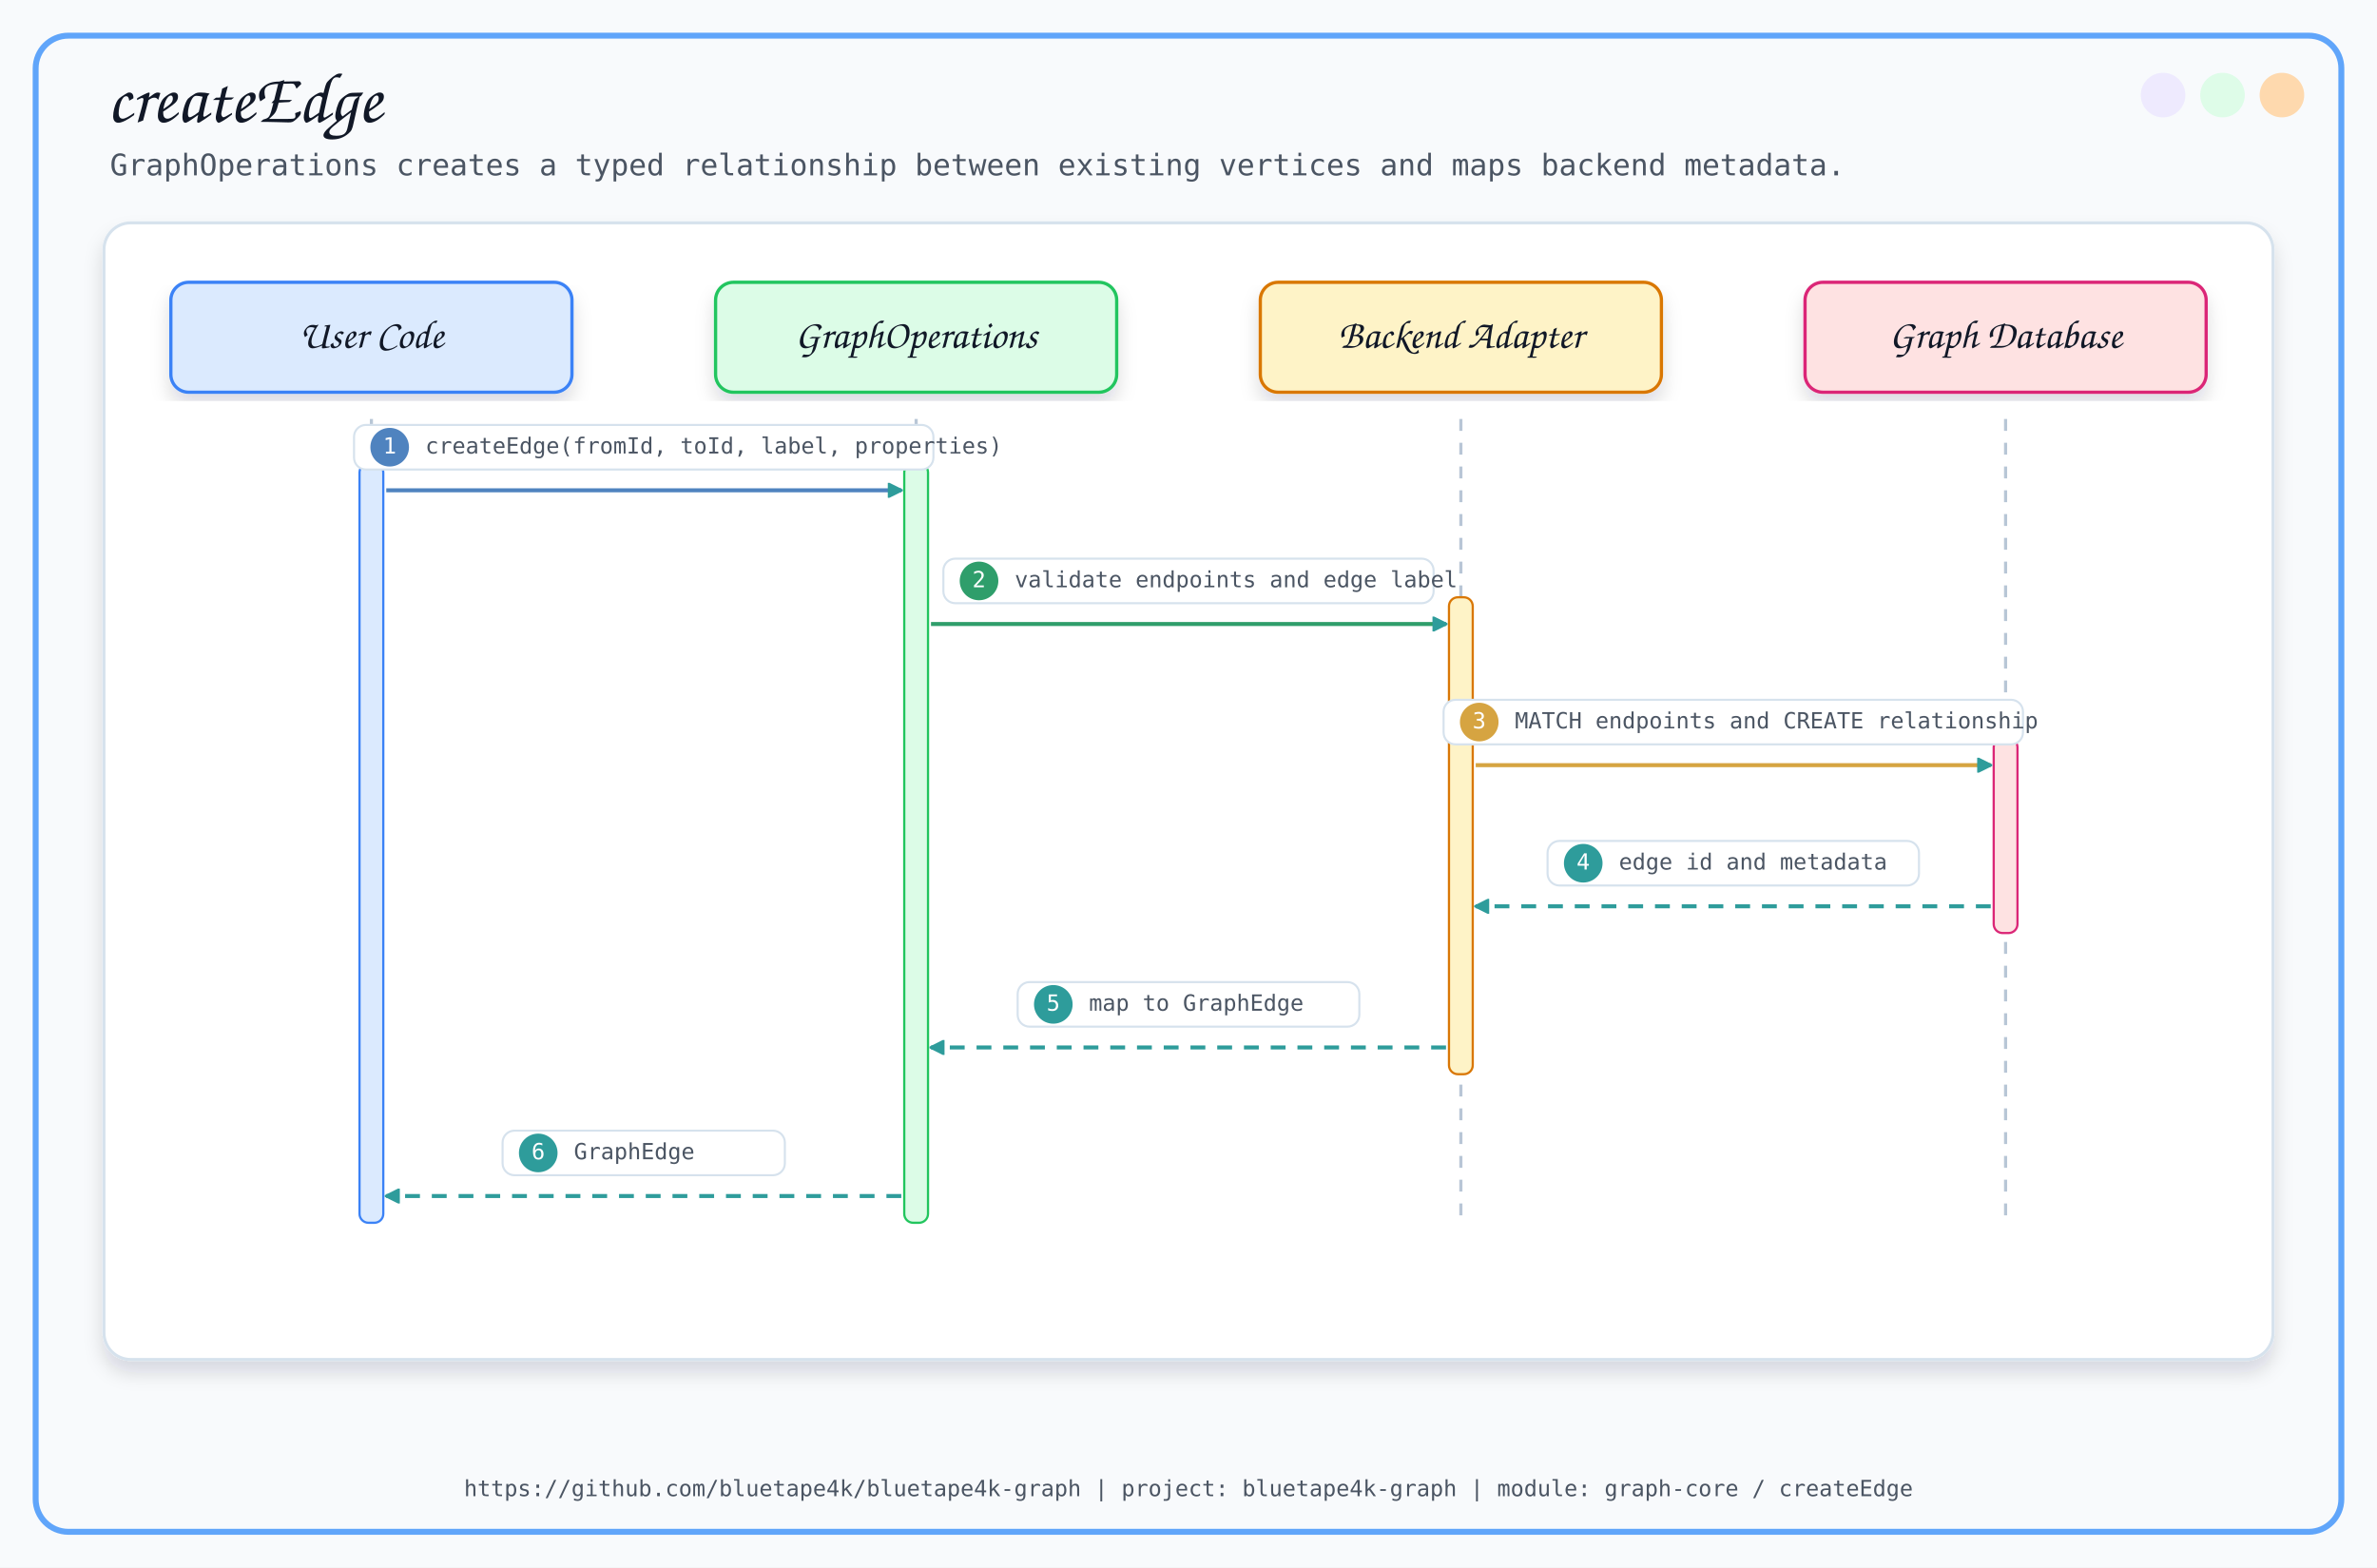
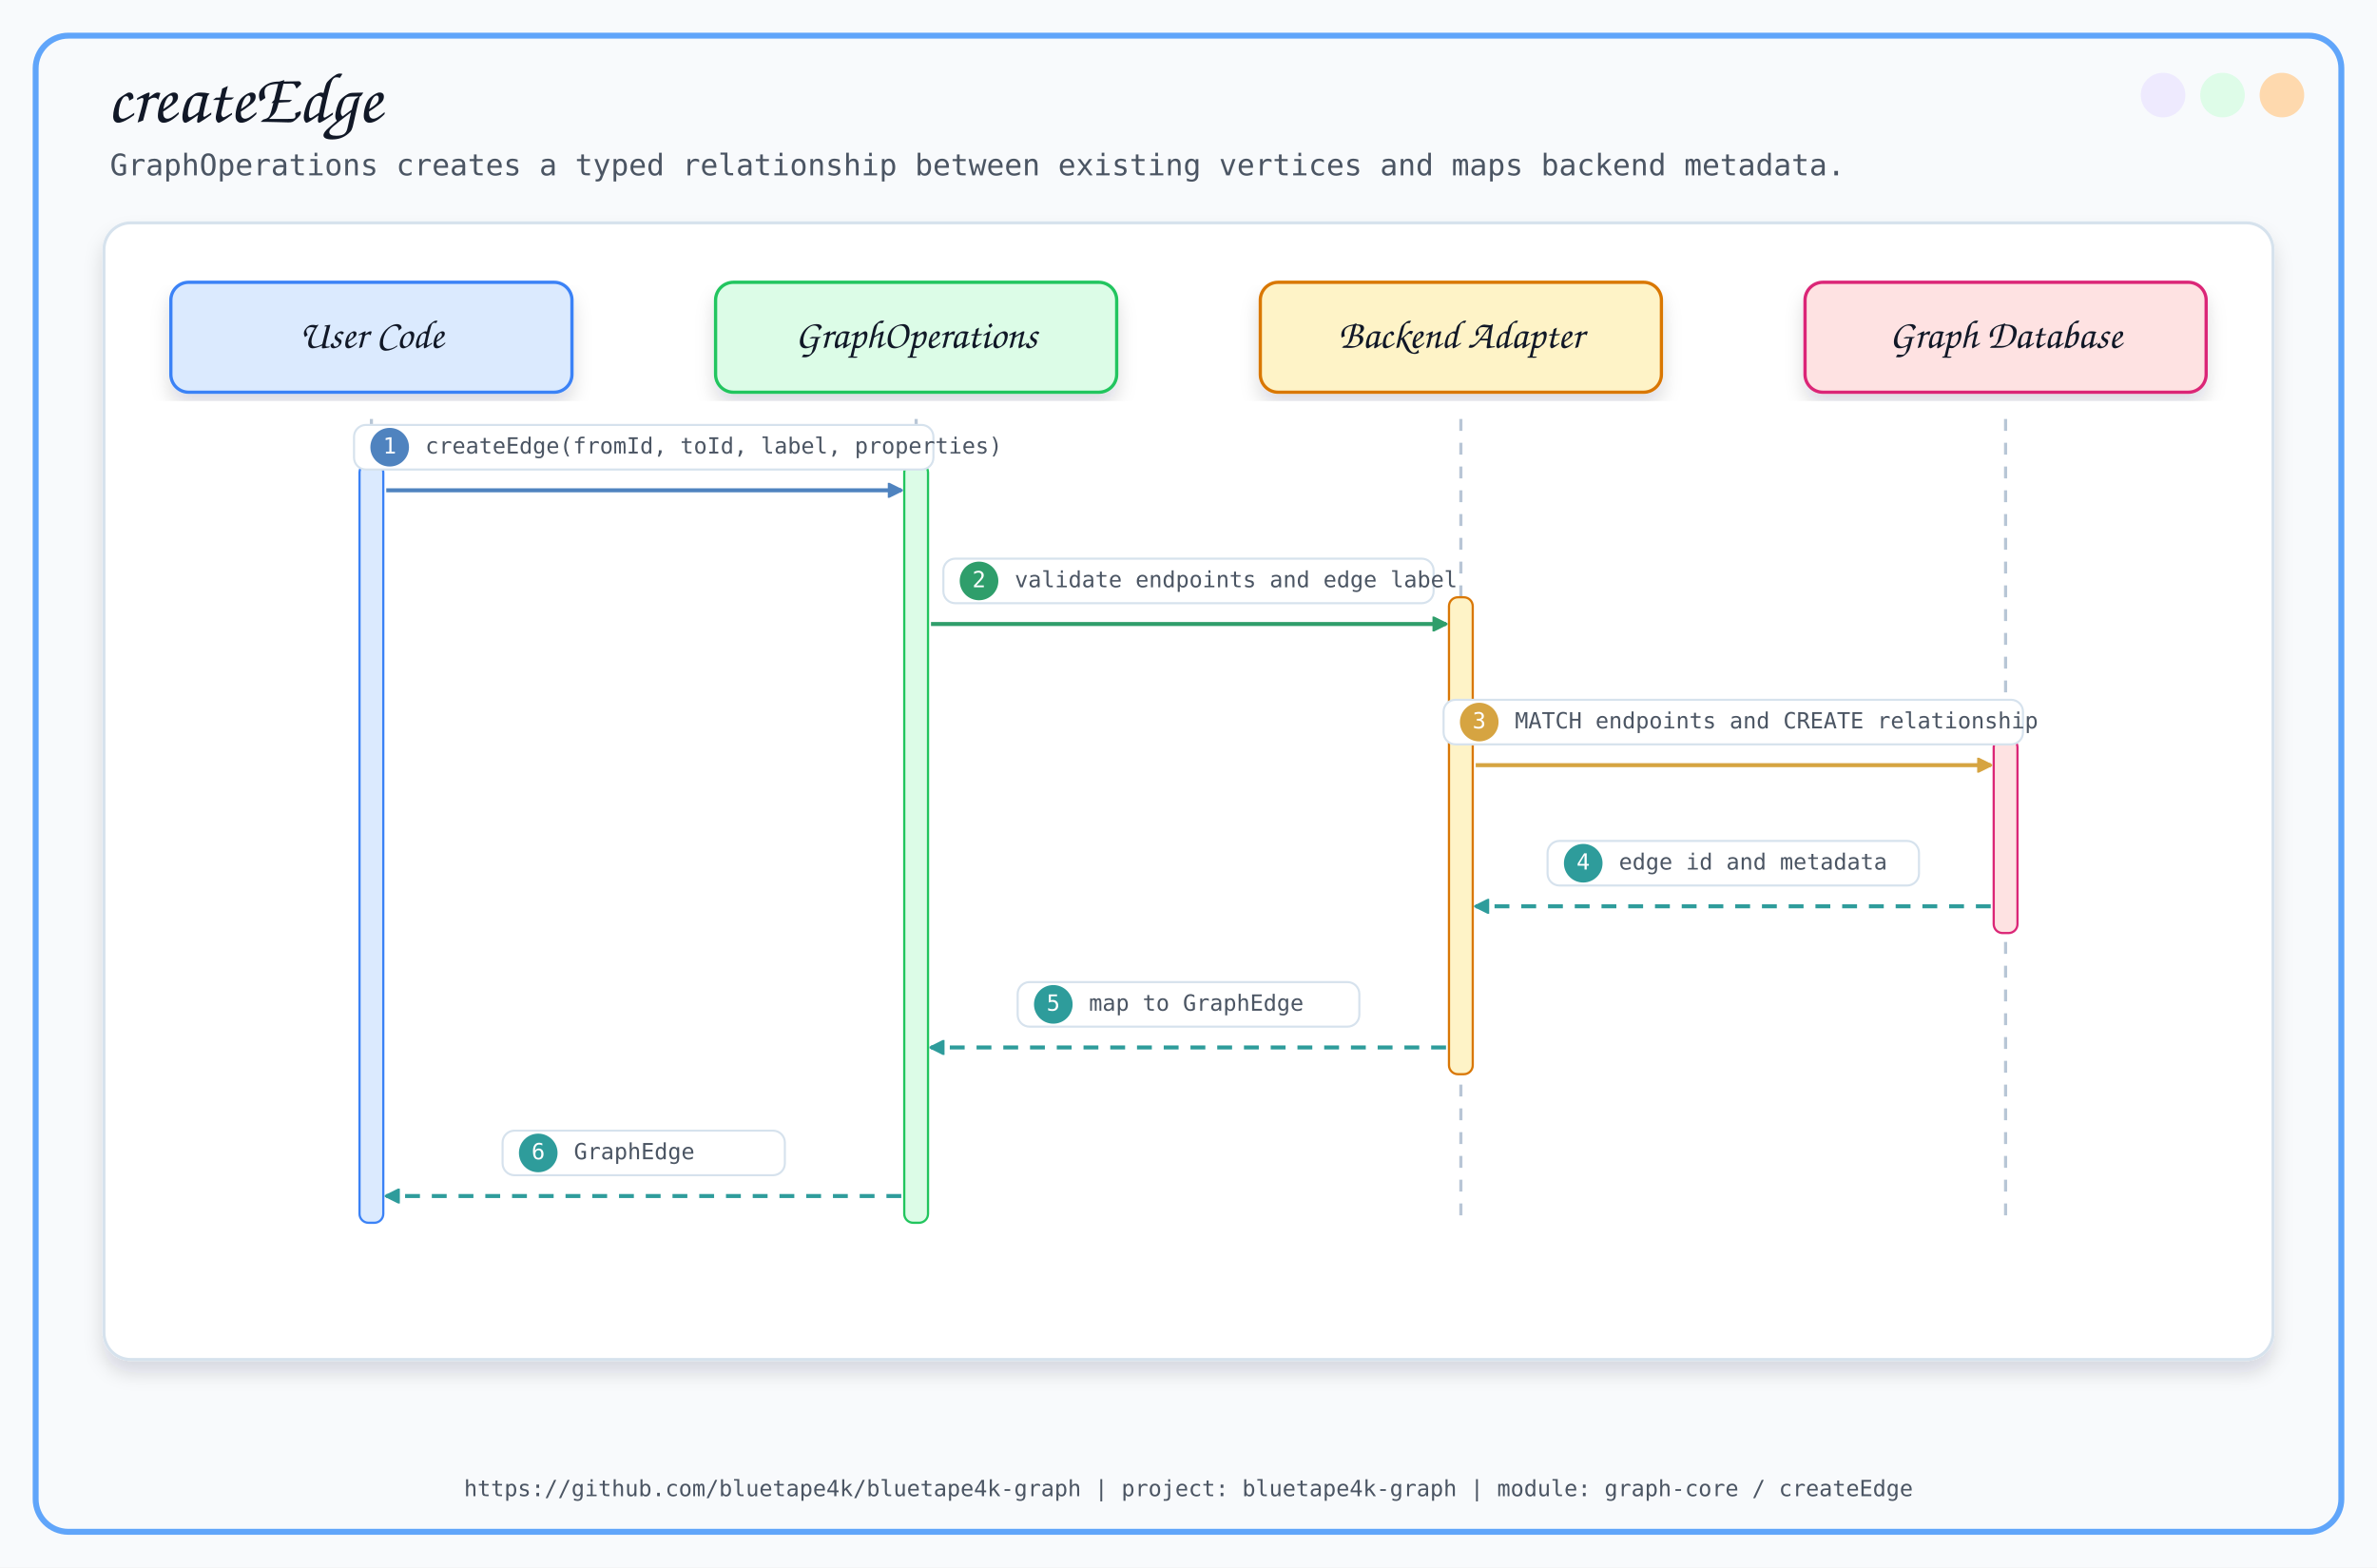
<svg xmlns="http://www.w3.org/2000/svg" width="1600" height="1055" viewBox="0 0 1600 1055">
  <defs>
    <filter id="softShadow" x="-8%" y="-8%" width="116%" height="116%">
      <feDropShadow dx="0" dy="8" stdDeviation="6" flood-color="#0F172A" flood-opacity="0.14" />
    </filter>
    <marker markerUnits="userSpaceOnUse" id="arrow" viewBox="0 0 10 10" refX="9" refY="5" markerWidth="10" markerHeight="10" orient="auto-start-reverse">
      <path d="M 0 0 L 10 5 L 0 10 z" fill="#2563EB" />
    </marker>
  </defs>
  <style>
      .title { font-family: 'Architects Daughter', cursive; font-size: 48px; fill: #111827; }
      .subtitle { font-family: 'Comic Mono', monospace; font-size: 20px; fill: #4B5563; }
      .label { font-family: 'Architects Daughter', cursive; font-size: 27px; fill: #111827; }
      .small { font-family: 'Comic Mono', monospace; font-size: 18px; fill: #374151; }
      .tiny { font-family: 'Comic Mono', monospace; font-size: 15px; fill: #4B5563; }
      .card { filter: url(#softShadow); }
      .line { stroke: #2563EB; stroke-width: 3; fill: none; marker-end: url(#arrow); }
      .thin { stroke: #60A5FA; stroke-width: 2; fill: none; marker-end: url(#arrow); }
      .dash { stroke: #64748B; stroke-width: 2; stroke-dasharray: 8 8; fill: none; marker-end: url(#arrow); }
    </style>
  <defs>
-     <marker id="seqArrow" markerUnits="userSpaceOnUse" viewBox="0 0 10 10" refX="9" refY="5" markerWidth="10" markerHeight="10" orient="auto">
+     <marker id="seqArrow-blue" markerUnits="userSpaceOnUse" viewBox="0 0 10 10" refX="9" refY="5" markerWidth="10" markerHeight="10" orient="auto">
+       <path d="M 0 0 L 10 5 L 0 10 Z" fill="#4F83BF" stroke="#4F83BF" />
+     </marker>
+     <marker id="seqArrow-green" markerUnits="userSpaceOnUse" viewBox="0 0 10 10" refX="9" refY="5" markerWidth="10" markerHeight="10" orient="auto">
+       <path d="M 0 0 L 10 5 L 0 10 Z" fill="#2F9E6B" stroke="#2F9E6B" />
+     </marker>
+     <marker id="seqArrow-amber" markerUnits="userSpaceOnUse" viewBox="0 0 10 10" refX="9" refY="5" markerWidth="10" markerHeight="10" orient="auto">
+       <path d="M 0 0 L 10 5 L 0 10 Z" fill="#D6A441" stroke="#D6A441" />
+     </marker>
+     <marker id="seqArrow-teal" markerUnits="userSpaceOnUse" viewBox="0 0 10 10" refX="9" refY="5" markerWidth="10" markerHeight="10" orient="auto">
      <path d="M 0 0 L 10 5 L 0 10 Z" fill="#2E9C9B" stroke="#2E9C9B" />
    </marker>
  </defs>
  <rect x="0" y="0" width="1600" height="1055" fill="#F8FAFC" />
  <rect x="24" y="24" width="1552" height="1007" rx="22" fill="none" stroke="#60A5FA" stroke-width="4" />
  <circle cx="1536" cy="64" r="15" fill="#FED7AA" opacity="0.95" />
  <circle cx="1496" cy="64" r="15" fill="#DCFCE7" opacity="0.95" />
  <circle cx="1456" cy="64" r="15" fill="#EDE9FE" opacity="0.95" />
  <text x="72" y="82" class="title">createEdge</text>
  <text x="74" y="118" class="subtitle">GraphOperations creates a typed relationship between existing vertices and maps backend metadata.</text>
  <text x="800.0" y="1007" text-anchor="middle" class="tiny">https://github.com/bluetape4k/bluetape4k-graph | project: bluetape4k-graph | module: graph-core / createEdge</text>
  <rect x="70" y="150" width="1460" height="765" rx="18" fill="#FFFFFF" stroke="#D6E2ED" stroke-width="2" filter="url(#softShadow)" />
  <rect x="115.0" y="190" width="270" height="74" rx="12" fill="#DBEAFE" stroke="#3B82F6" stroke-width="2.2" filter="url(#softShadow)" />
  <text x="250.0" y="227.0" text-anchor="middle" dominant-baseline="middle" class="label">User Code</text>
  <line x1="250.0" y1="282" x2="250.0" y2="823" stroke="#B8C6D6" stroke-width="2.1" stroke-dasharray="8 8" />
  <rect x="481.667" y="190" width="270" height="74" rx="12" fill="#DCFCE7" stroke="#22C55E" stroke-width="2.2" filter="url(#softShadow)" />
  <text x="616.667" y="227.0" text-anchor="middle" dominant-baseline="middle" class="label">GraphOperations</text>
  <line x1="616.667" y1="282" x2="616.667" y2="823" stroke="#B8C6D6" stroke-width="2.1" stroke-dasharray="8 8" />
  <rect x="848.333" y="190" width="270" height="74" rx="12" fill="#FEF3C7" stroke="#D97706" stroke-width="2.2" filter="url(#softShadow)" />
  <text x="983.333" y="227.0" text-anchor="middle" dominant-baseline="middle" class="label">Backend Adapter</text>
  <line x1="983.333" y1="282" x2="983.333" y2="823" stroke="#B8C6D6" stroke-width="2.1" stroke-dasharray="8 8" />
  <rect x="1215.0" y="190" width="270" height="74" rx="12" fill="#FEE2E2" stroke="#DB2777" stroke-width="2.2" filter="url(#softShadow)" />
  <text x="1350.0" y="227.0" text-anchor="middle" dominant-baseline="middle" class="label">Graph Database</text>
  <line x1="1350.0" y1="282" x2="1350.0" y2="823" stroke="#B8C6D6" stroke-width="2.1" stroke-dasharray="8 8" />
  <rect x="242.0" y="312" width="16" height="511" rx="6" fill="#DBEAFE" stroke="#3B82F6" stroke-width="1.5" />
  <rect x="608.667" y="312" width="16" height="511" rx="6" fill="#DCFCE7" stroke="#22C55E" stroke-width="1.5" />
  <rect x="975.333" y="402" width="16" height="321" rx="6" fill="#FEF3C7" stroke="#D97706" stroke-width="1.5" />
  <rect x="1342.0" y="497" width="16" height="131" rx="6" fill="#FEE2E2" stroke="#DB2777" stroke-width="1.5" />
-   <line x1="260.0" y1="330" x2="606.667" y2="330" stroke="#4F83BF" stroke-width="2.7" marker-end="url(#seqArrow)" />
+   <line x1="260.0" y1="330" x2="606.667" y2="330" stroke="#4F83BF" stroke-width="2.7" marker-end="url(#seqArrow-blue)" />
  <rect x="238.3" y="286" width="390" height="30" rx="8" fill="#FFFFFF" stroke="#D6E2ED" stroke-width="1.4" />
  <circle cx="262.3" cy="301" r="13" fill="#4F83BF" />
  <text x="262.3" y="301" text-anchor="middle" dominant-baseline="middle" class="tiny" style="fill:#FFFFFF">1</text>
  <text x="286.3" y="301" dominant-baseline="middle" class="tiny">createEdge(fromId, toId, label, properties)</text>
-   <line x1="626.667" y1="420" x2="973.333" y2="420" stroke="#2F9E6B" stroke-width="2.7" marker-end="url(#seqArrow)" />
+   <line x1="626.667" y1="420" x2="973.333" y2="420" stroke="#2F9E6B" stroke-width="2.7" marker-end="url(#seqArrow-green)" />
  <rect x="635.0" y="376" width="330" height="30" rx="8" fill="#FFFFFF" stroke="#D6E2ED" stroke-width="1.4" />
  <circle cx="659.0" cy="391" r="13" fill="#2F9E6B" />
  <text x="659.0" y="391" text-anchor="middle" dominant-baseline="middle" class="tiny" style="fill:#FFFFFF">2</text>
  <text x="683.0" y="391" dominant-baseline="middle" class="tiny">validate endpoints and edge label</text>
-   <line x1="993.333" y1="515" x2="1340.0" y2="515" stroke="#D6A441" stroke-width="2.7" marker-end="url(#seqArrow)" />
+   <line x1="993.333" y1="515" x2="1340.0" y2="515" stroke="#D6A441" stroke-width="2.7" marker-end="url(#seqArrow-amber)" />
  <rect x="971.7" y="471" width="390" height="30" rx="8" fill="#FFFFFF" stroke="#D6E2ED" stroke-width="1.4" />
  <circle cx="995.7" cy="486" r="13" fill="#D6A441" />
  <text x="995.7" y="486" text-anchor="middle" dominant-baseline="middle" class="tiny" style="fill:#FFFFFF">3</text>
  <text x="1019.7" y="486" dominant-baseline="middle" class="tiny">MATCH endpoints and CREATE relationship</text>
-   <line x1="1340.0" y1="610" x2="993.333" y2="610" stroke="#2E9C9B" stroke-width="2.7" stroke-dasharray="10 8" marker-end="url(#seqArrow)" />
+   <line x1="1340.0" y1="610" x2="993.333" y2="610" stroke="#2E9C9B" stroke-width="2.7" stroke-dasharray="10 8" marker-end="url(#seqArrow-teal)" />
  <rect x="1041.7" y="566" width="250" height="30" rx="8" fill="#FFFFFF" stroke="#D6E2ED" stroke-width="1.4" />
  <circle cx="1065.7" cy="581" r="13" fill="#2E9C9B" />
  <text x="1065.7" y="581" text-anchor="middle" dominant-baseline="middle" class="tiny" style="fill:#FFFFFF">4</text>
  <text x="1089.7" y="581" dominant-baseline="middle" class="tiny">edge id and metadata</text>
-   <line x1="973.333" y1="705" x2="626.667" y2="705" stroke="#2E9C9B" stroke-width="2.7" stroke-dasharray="10 8" marker-end="url(#seqArrow)" />
+   <line x1="973.333" y1="705" x2="626.667" y2="705" stroke="#2E9C9B" stroke-width="2.7" stroke-dasharray="10 8" marker-end="url(#seqArrow-teal)" />
  <rect x="685.0" y="661" width="230" height="30" rx="8" fill="#FFFFFF" stroke="#D6E2ED" stroke-width="1.4" />
  <circle cx="709.0" cy="676" r="13" fill="#2E9C9B" />
  <text x="709.0" y="676" text-anchor="middle" dominant-baseline="middle" class="tiny" style="fill:#FFFFFF">5</text>
  <text x="733.0" y="676" dominant-baseline="middle" class="tiny">map to GraphEdge</text>
-   <line x1="606.667" y1="805" x2="260.0" y2="805" stroke="#2E9C9B" stroke-width="2.7" stroke-dasharray="10 8" marker-end="url(#seqArrow)" />
+   <line x1="606.667" y1="805" x2="260.0" y2="805" stroke="#2E9C9B" stroke-width="2.7" stroke-dasharray="10 8" marker-end="url(#seqArrow-teal)" />
  <rect x="338.3" y="761" width="190" height="30" rx="8" fill="#FFFFFF" stroke="#D6E2ED" stroke-width="1.4" />
  <circle cx="362.3" cy="776" r="13" fill="#2E9C9B" />
  <text x="362.3" y="776" text-anchor="middle" dominant-baseline="middle" class="tiny" style="fill:#FFFFFF">6</text>
  <text x="386.3" y="776" dominant-baseline="middle" class="tiny">GraphEdge</text>
</svg>
